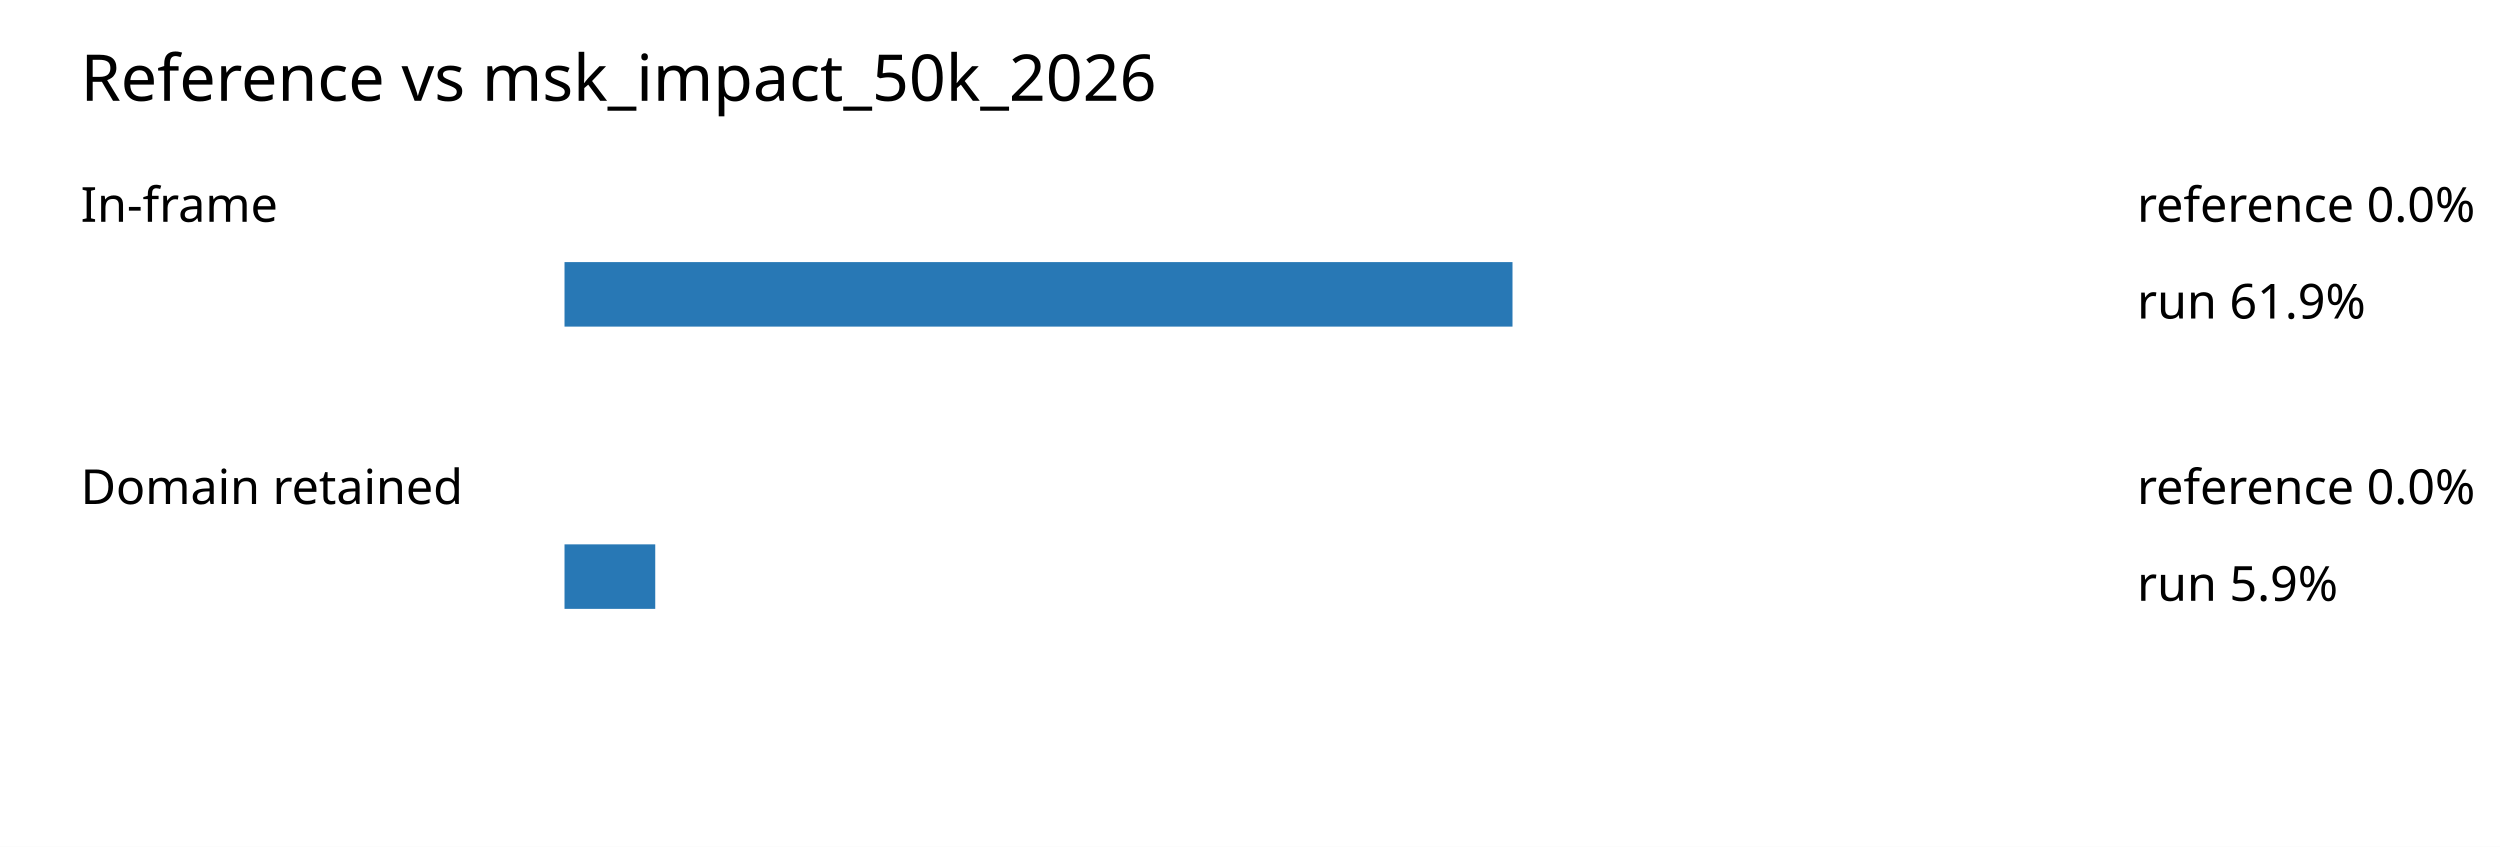
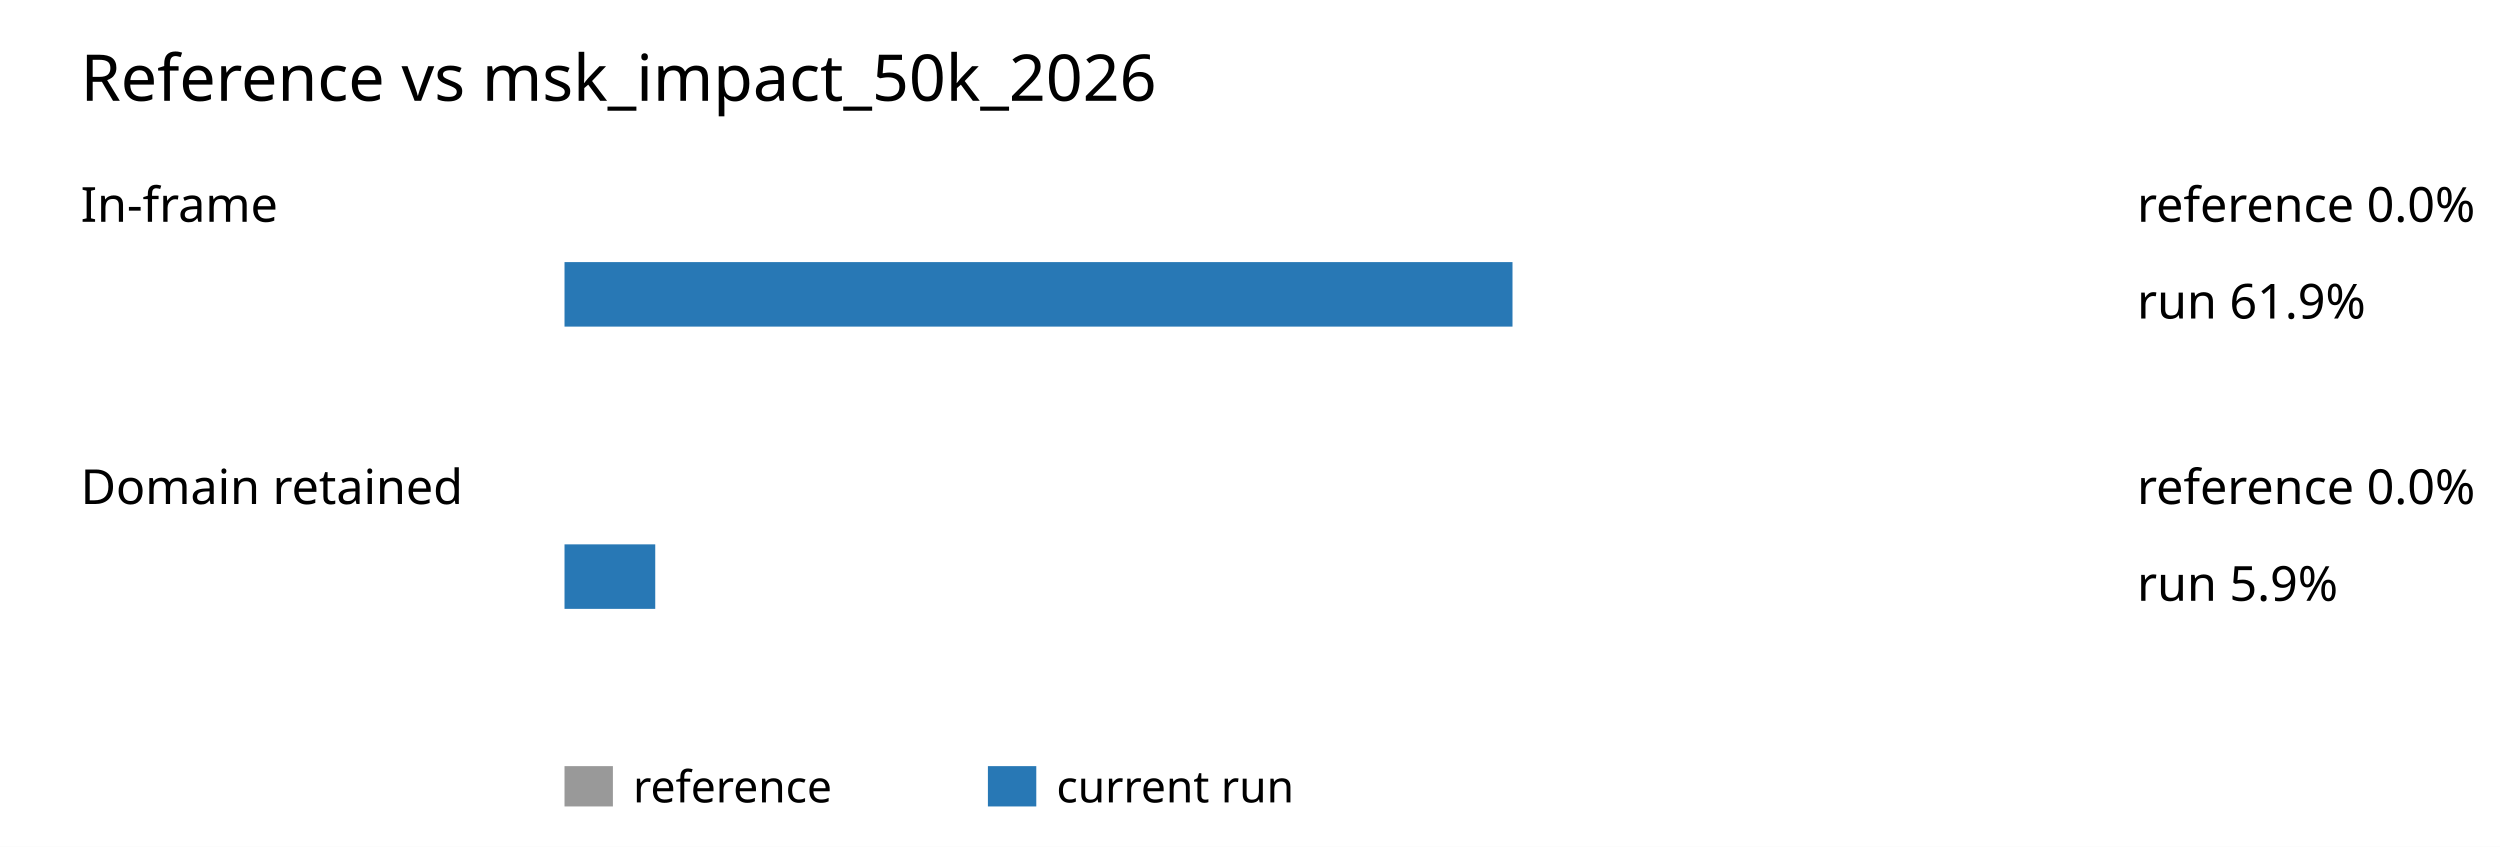
<svg xmlns="http://www.w3.org/2000/svg" width="620" height="210" viewBox="0 0 620 210">
  <rect width="620" height="210" fill="white" />
  <text x="20" y="25" font-family="sans-serif" font-size="16">Reference vs msk_impact_50k_2026</text>
  <text x="20" y="55" font-family="sans-serif" font-size="12">In-frame</text>
-   <rect x="140" y="41" width="0.0" height="16" fill="#999" />
+   <rect x="140" y="41" width="0.0" height="16" fill="#999999" />
  <text x="530" y="55" font-family="sans-serif" font-size="12">reference 0.0%</text>
  <rect x="140" y="65" width="235.1" height="16" fill="#2878b5" />
  <text x="530" y="79" font-family="sans-serif" font-size="12">run 61.9%</text>
  <text x="20" y="125" font-family="sans-serif" font-size="12">Domain retained</text>
-   <rect x="140" y="111" width="0.0" height="16" fill="#999" />
+   <rect x="140" y="111" width="0.0" height="16" fill="#999999" />
  <text x="530" y="125" font-family="sans-serif" font-size="12">reference 0.0%</text>
  <rect x="140" y="135" width="22.5" height="16" fill="#2878b5" />
  <text x="530" y="149" font-family="sans-serif" font-size="12">run 5.9%</text>
+   <rect x="140" y="190" width="12" height="10" fill="#999999" />
+   <text x="157" y="199" font-family="sans-serif" font-size="11">reference</text>
+   <rect x="245" y="190" width="12" height="10" fill="#2878b5" />
+   <text x="262" y="199" font-family="sans-serif" font-size="11">current run</text>
</svg>
